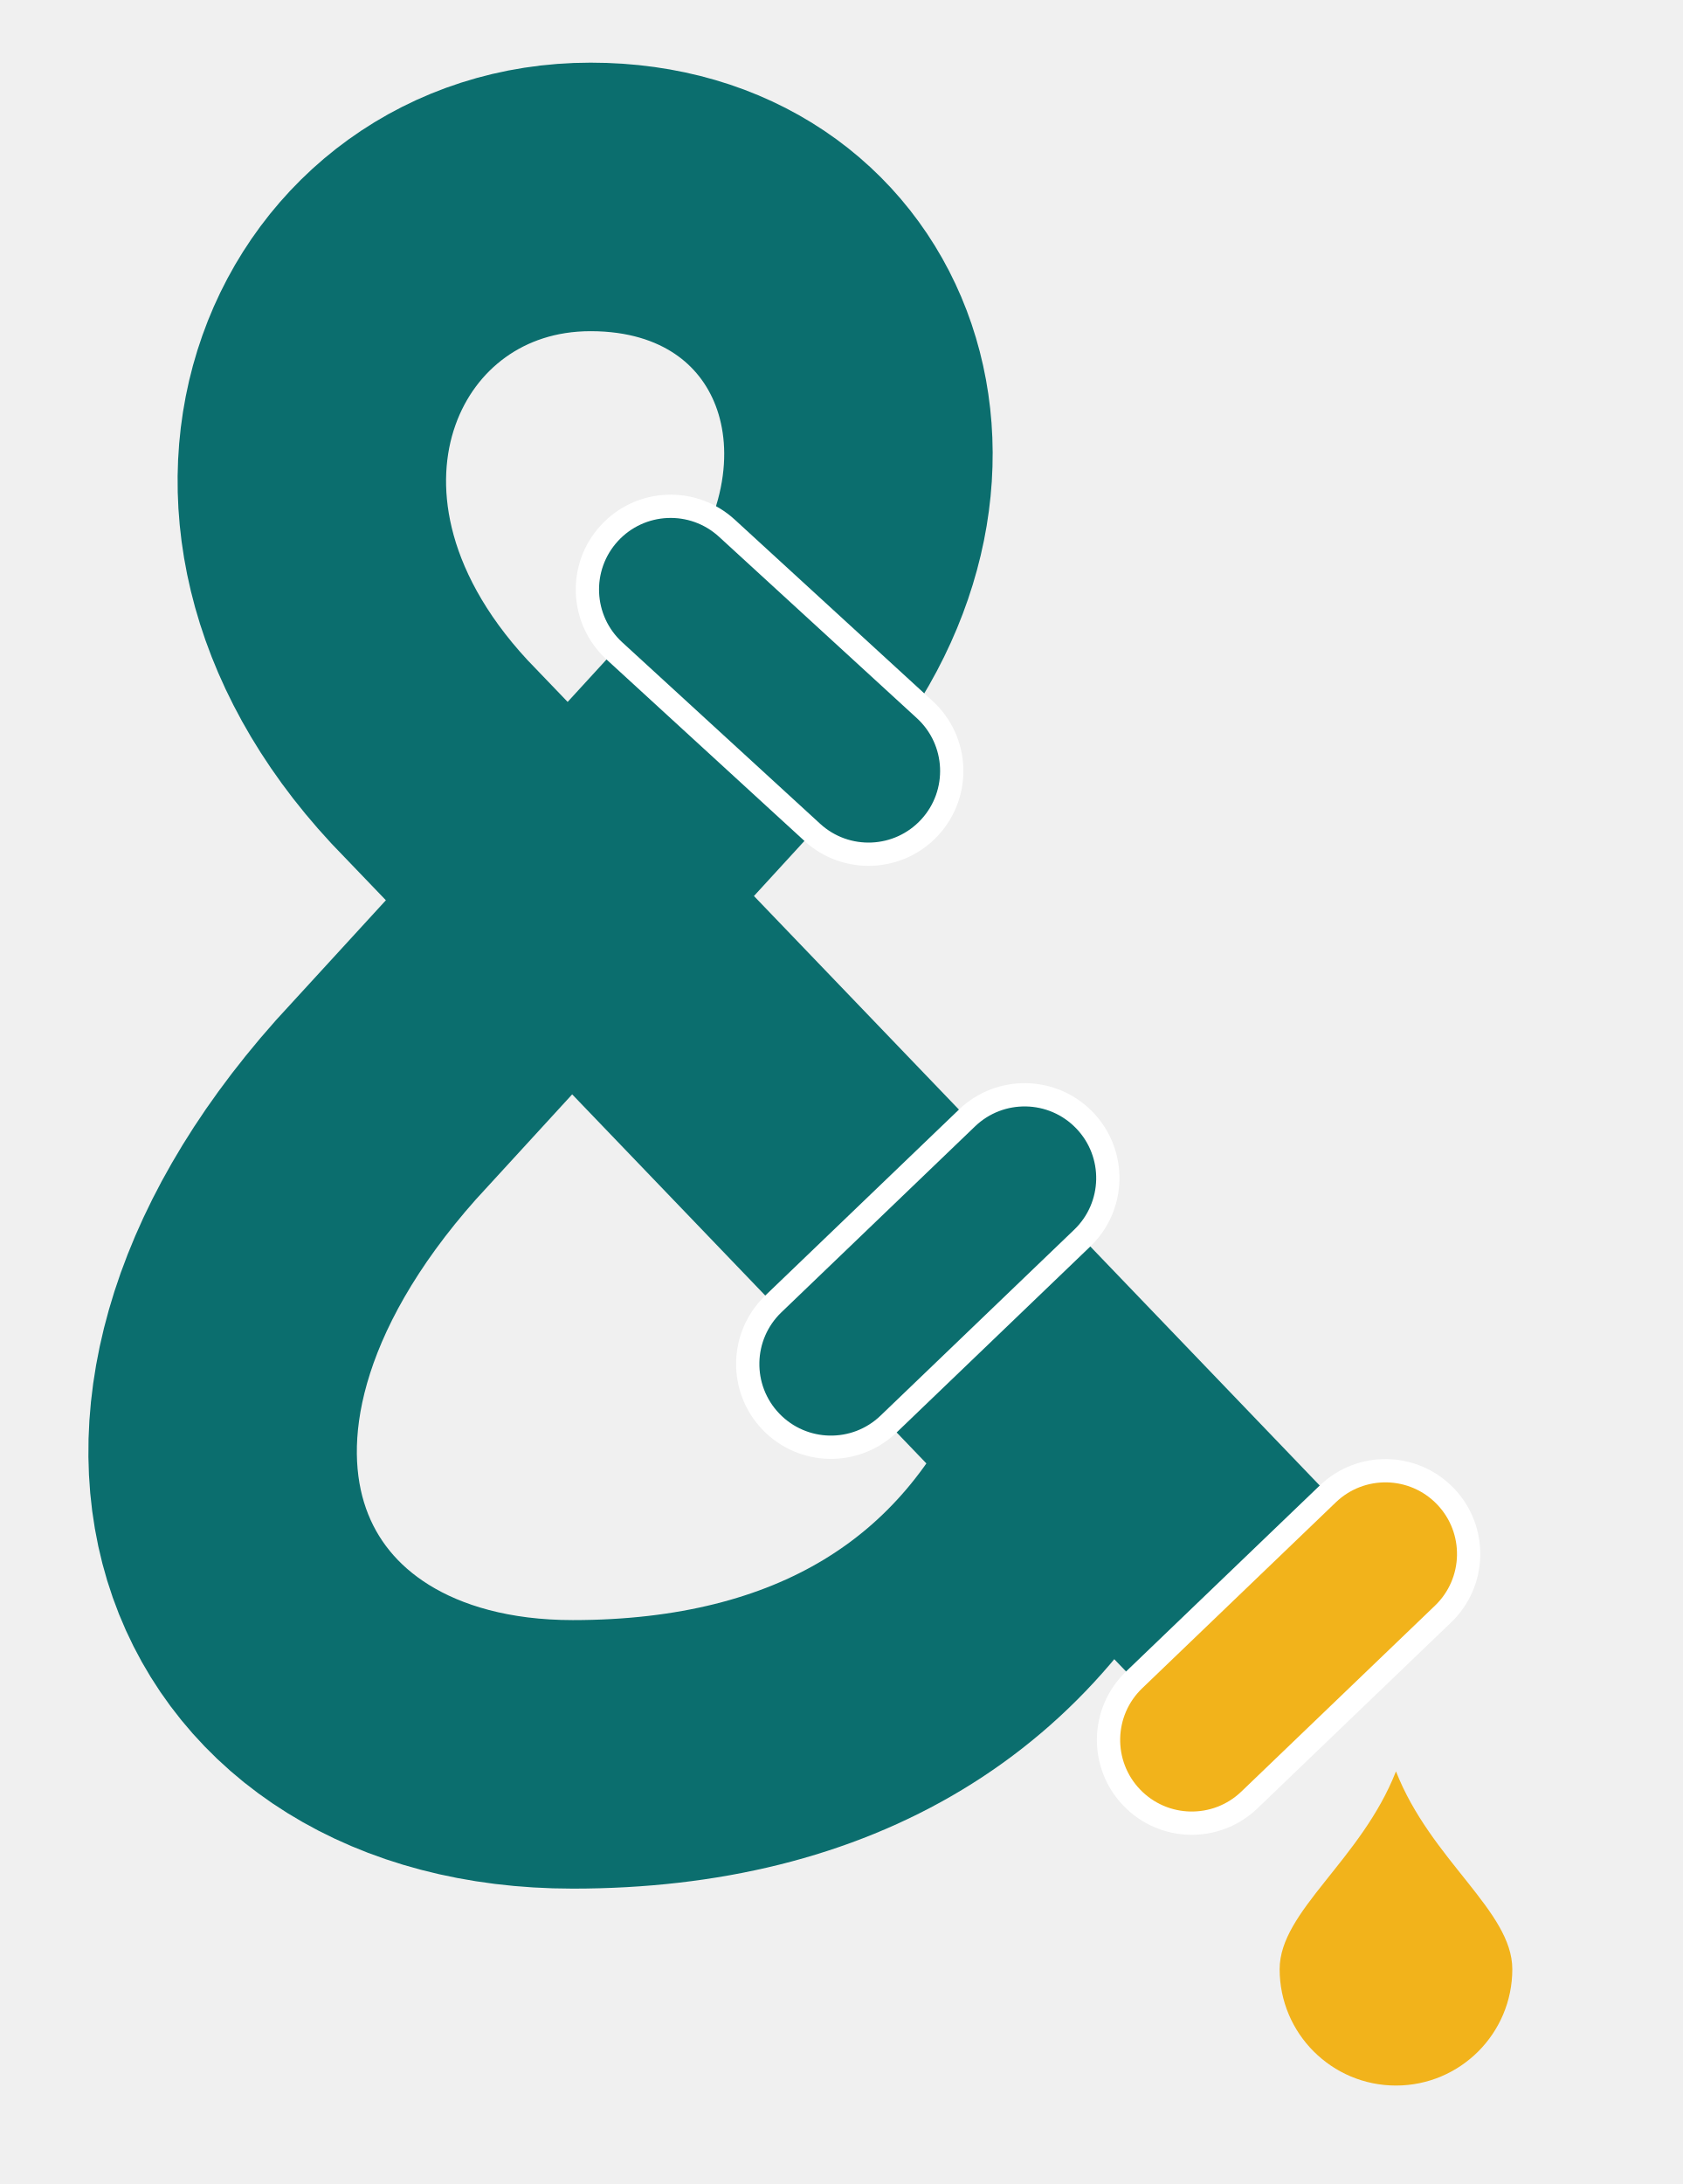
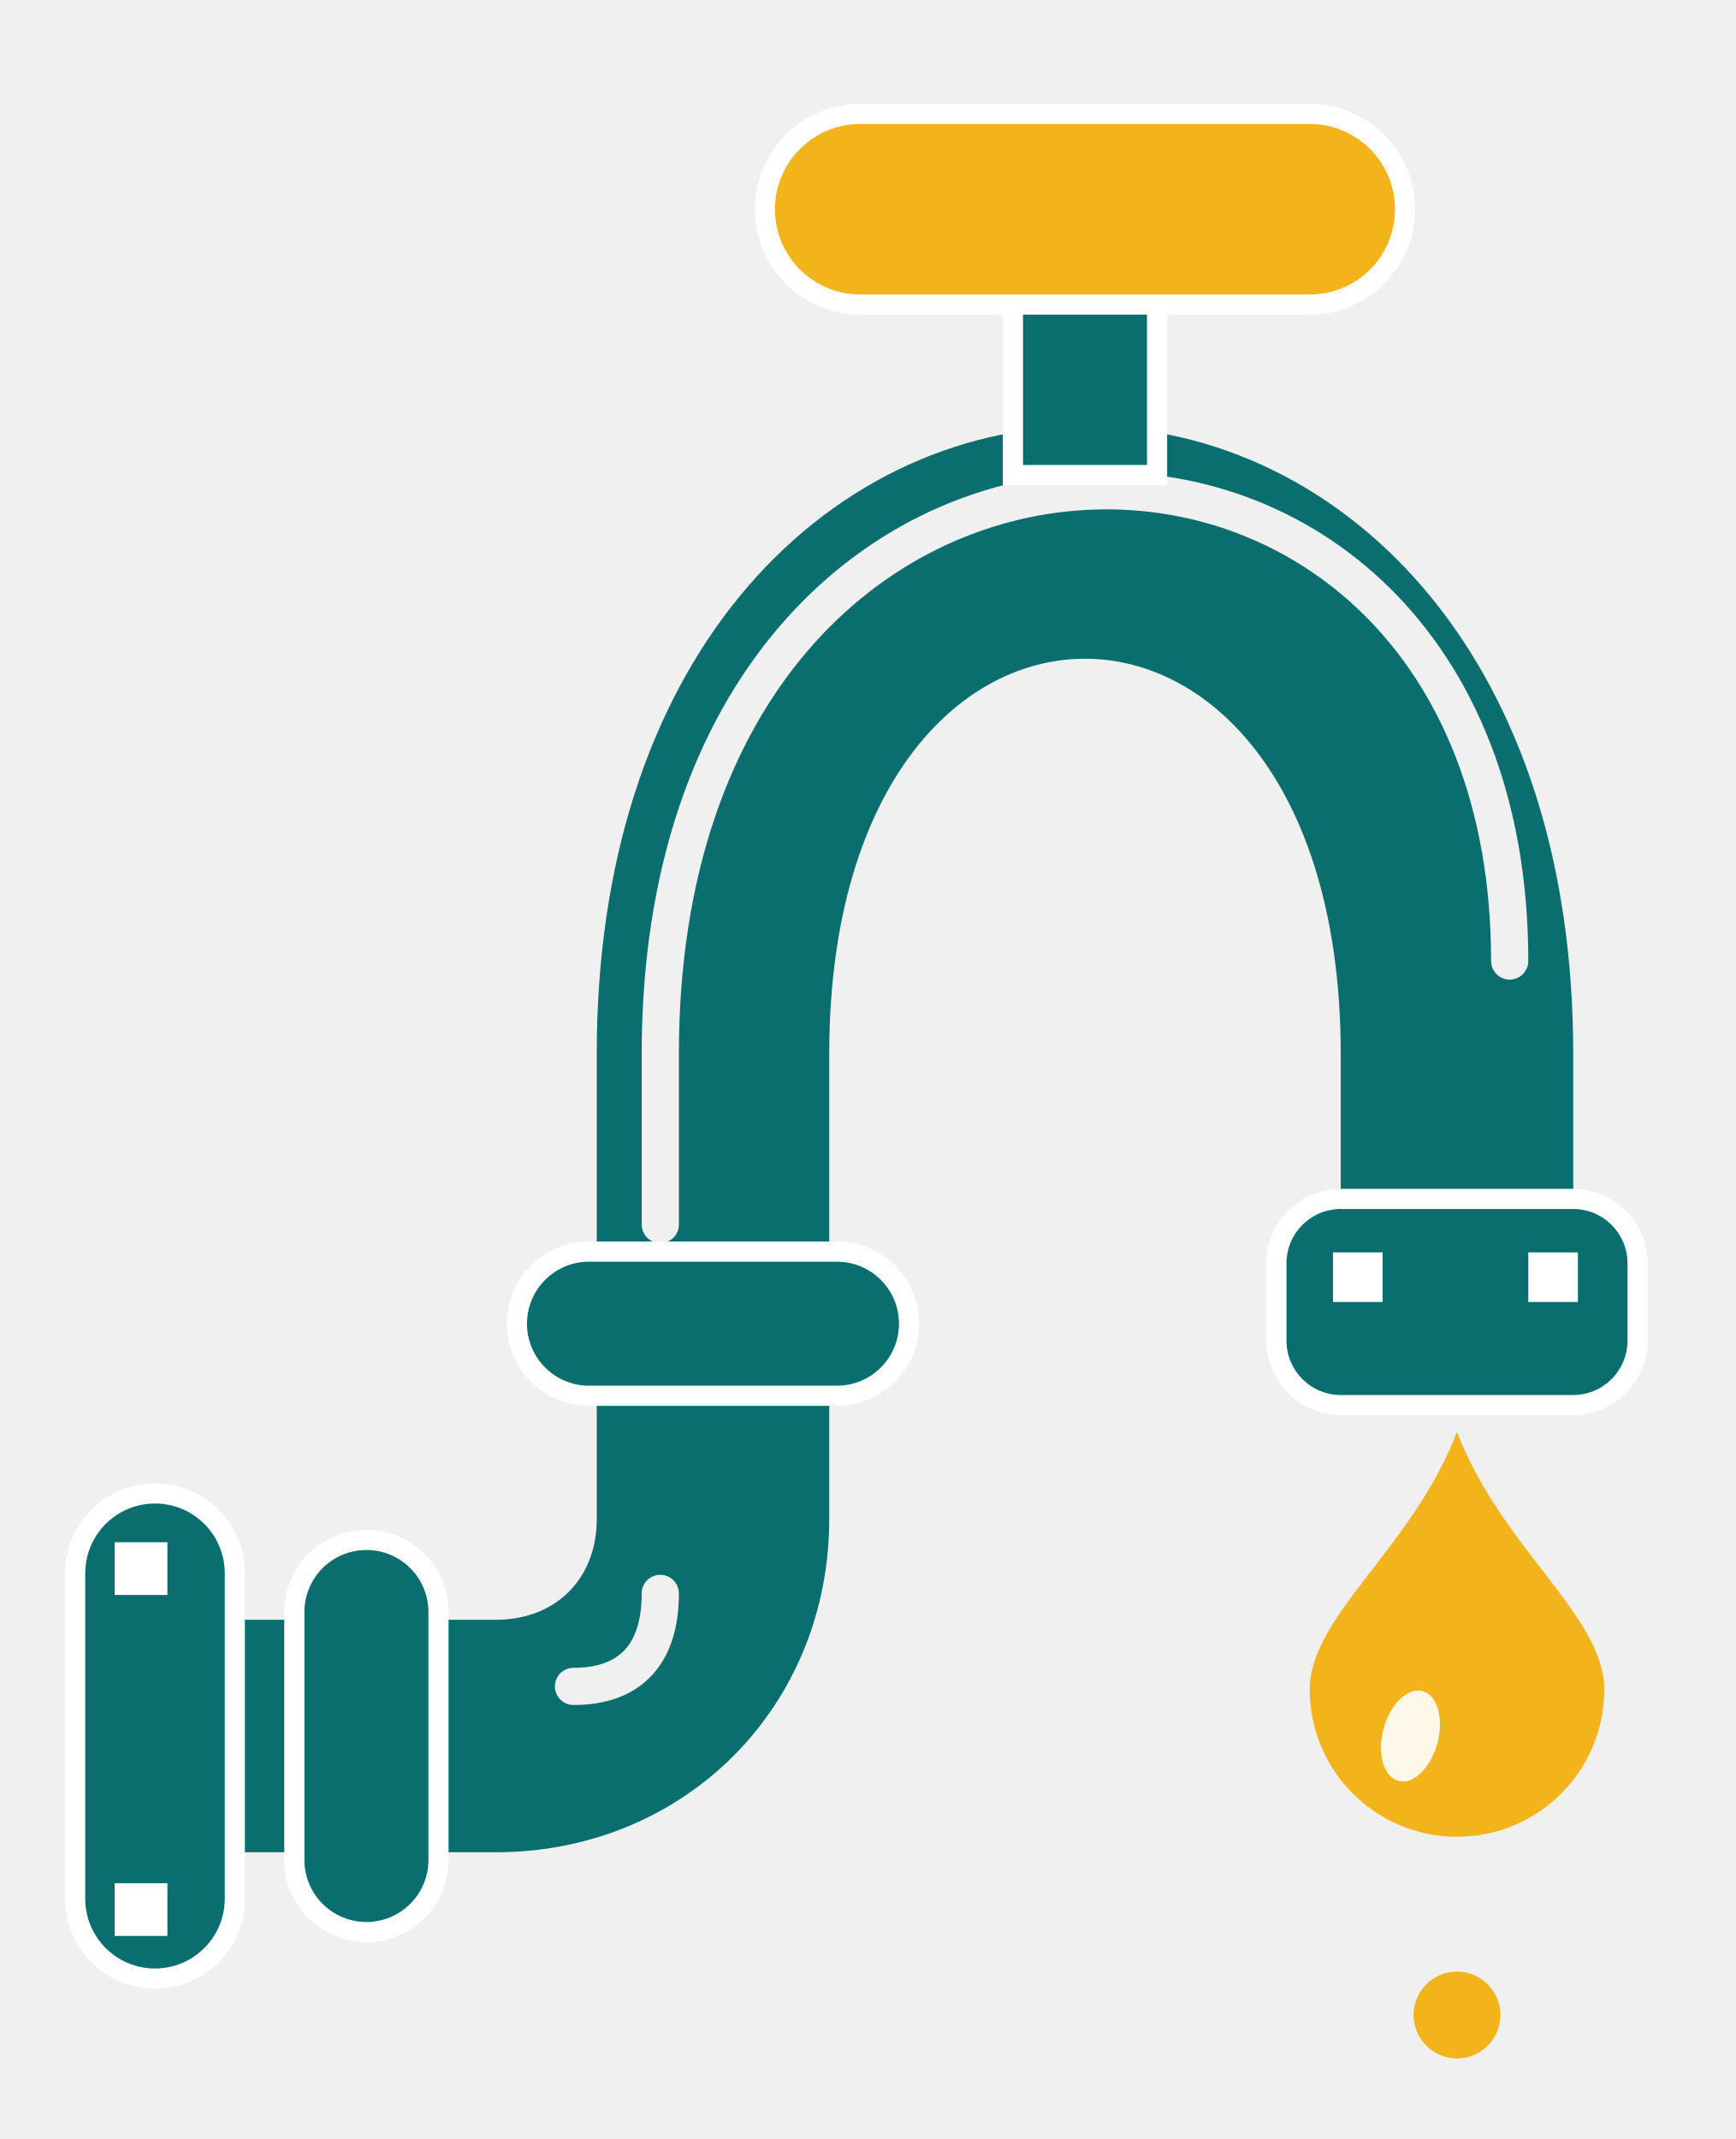
- <svg xmlns="http://www.w3.org/2000/svg" viewBox="14 -2 94 122" role="img" aria-label="Pell &amp; Wren" width="64">
-   <path d="M86 90L38 40C25 26 33 9 47 9C61 9 67 24 57 36L35 60C19 78 27 96 46 96C60 96 70 90 75 78.5" fill="none" stroke="#0B6E6E" stroke-width="15" stroke-linejoin="round" />
-   <rect x="-4.0" y="-11.5" width="8" height="23" rx="4.0" fill="#0B6E6E" stroke="#fff" stroke-width="2.6" paint-order="stroke" transform="translate(65.84 69.00) rotate(-133.83)" />
-   <rect x="-4.0" y="-11.5" width="8" height="23" rx="4.0" fill="#0B6E6E" stroke="#fff" stroke-width="2.6" paint-order="stroke" transform="translate(57.00 36.00) rotate(132.51)" />
-   <rect x="-4.0" y="-11.5" width="8" height="23" rx="4.0" fill="#F2B31B" stroke="#fff" stroke-width="2.6" paint-order="stroke" transform="translate(86.00 90.00) rotate(-133.83)" />
-   <path transform="translate(92 108) rotate(0)" d="M0 -11.05C1.95 -6.08 6.50 -3.25 6.50 0a6.5 6.5 0 0 1 -13.0 0C-6.50 -3.25 -1.95 -6.08 0 -11.05Z" fill="#F2B31B" />
+ <svg xmlns="http://www.w3.org/2000/svg" viewBox="-6 -16 112 138" role="img" aria-label="Pell &amp; Wren" width="96">
+   <mask id="mic" maskUnits="userSpaceOnUse" x="-20" y="-30" width="160" height="170">
+     <rect x="-20" y="-30" width="160" height="170" fill="#fff" />
+     <path d="M36.6 63V52C36.6 4.6 91.4 4.6 91.4 46" fill="none" stroke="#000" stroke-width="2.4" stroke-linecap="round" />
+     <path d="M31 92.8c3.6 0 5.6-2 5.6-6" fill="none" stroke="#000" stroke-width="2.4" stroke-linecap="round" />
+   </mask>
+   <g mask="url(#mic)">
+     <path d="M4 96L26 96C34 96 40 90 40 82L40 52C40 8 88 8 88 52L88 66" fill="none" stroke="#0B6E6E" stroke-width="15" stroke-linejoin="round" />
+   </g>
+   <rect x="-4.5" y="-15.0" width="9" height="30" rx="4.5" fill="#0B6E6E" stroke="#fff" stroke-width="2.6" paint-order="stroke" transform="translate(4.00 96.00) rotate(0.00)" />
+   <rect x="-4.0" y="-12.0" width="8" height="24" rx="4.0" fill="#0B6E6E" stroke="#fff" stroke-width="2.6" paint-order="stroke" transform="translate(17.64 96.00) rotate(0.00)" />
+   <rect x="-4.0" y="-12.0" width="8" height="24" rx="4.0" fill="#0B6E6E" stroke="#fff" stroke-width="2.6" paint-order="stroke" transform="translate(40.00 69.40) rotate(-90.00)" />
+   <rect x="60" y="0" width="8" height="14" fill="#0B6E6E" stroke="#fff" stroke-width="2.6" paint-order="stroke" />
+   <rect x="44" y="-8" width="40" height="11" rx="5.5" fill="#F2B31B" stroke="#fff" stroke-width="2.6" paint-order="stroke" />
+   <rect x="77" y="62" width="22" height="12" rx="3.5" fill="#0B6E6E" stroke="#fff" stroke-width="2.6" paint-order="stroke" />
+   <rect x="1.4" y="83.5" width="3.4" height="3.4" fill="#fff" />
+   <rect x="1.4" y="105.5" width="3.4" height="3.4" fill="#fff" />
+   <rect x="80" y="64.8" width="3.2" height="3.2" fill="#fff" />
+   <rect x="92.6" y="64.8" width="3.2" height="3.2" fill="#fff" />
+   <path transform="translate(88 93) rotate(0)" d="M0 -16.62C2.85 -9.14 9.50 -4.75 9.50 0a9.5 9.5 0 0 1 -19.0 0C-9.50 -4.75 -2.85 -9.14 0 -16.62Z" fill="#F2B31B" />
+   <ellipse cx="85" cy="96" rx="1.8" ry="3" fill="#fff" opacity=".9" transform="rotate(15 85 96)" />
+   <circle cx="88" cy="114" r="2.8" fill="#F2B31B" />
</svg>
